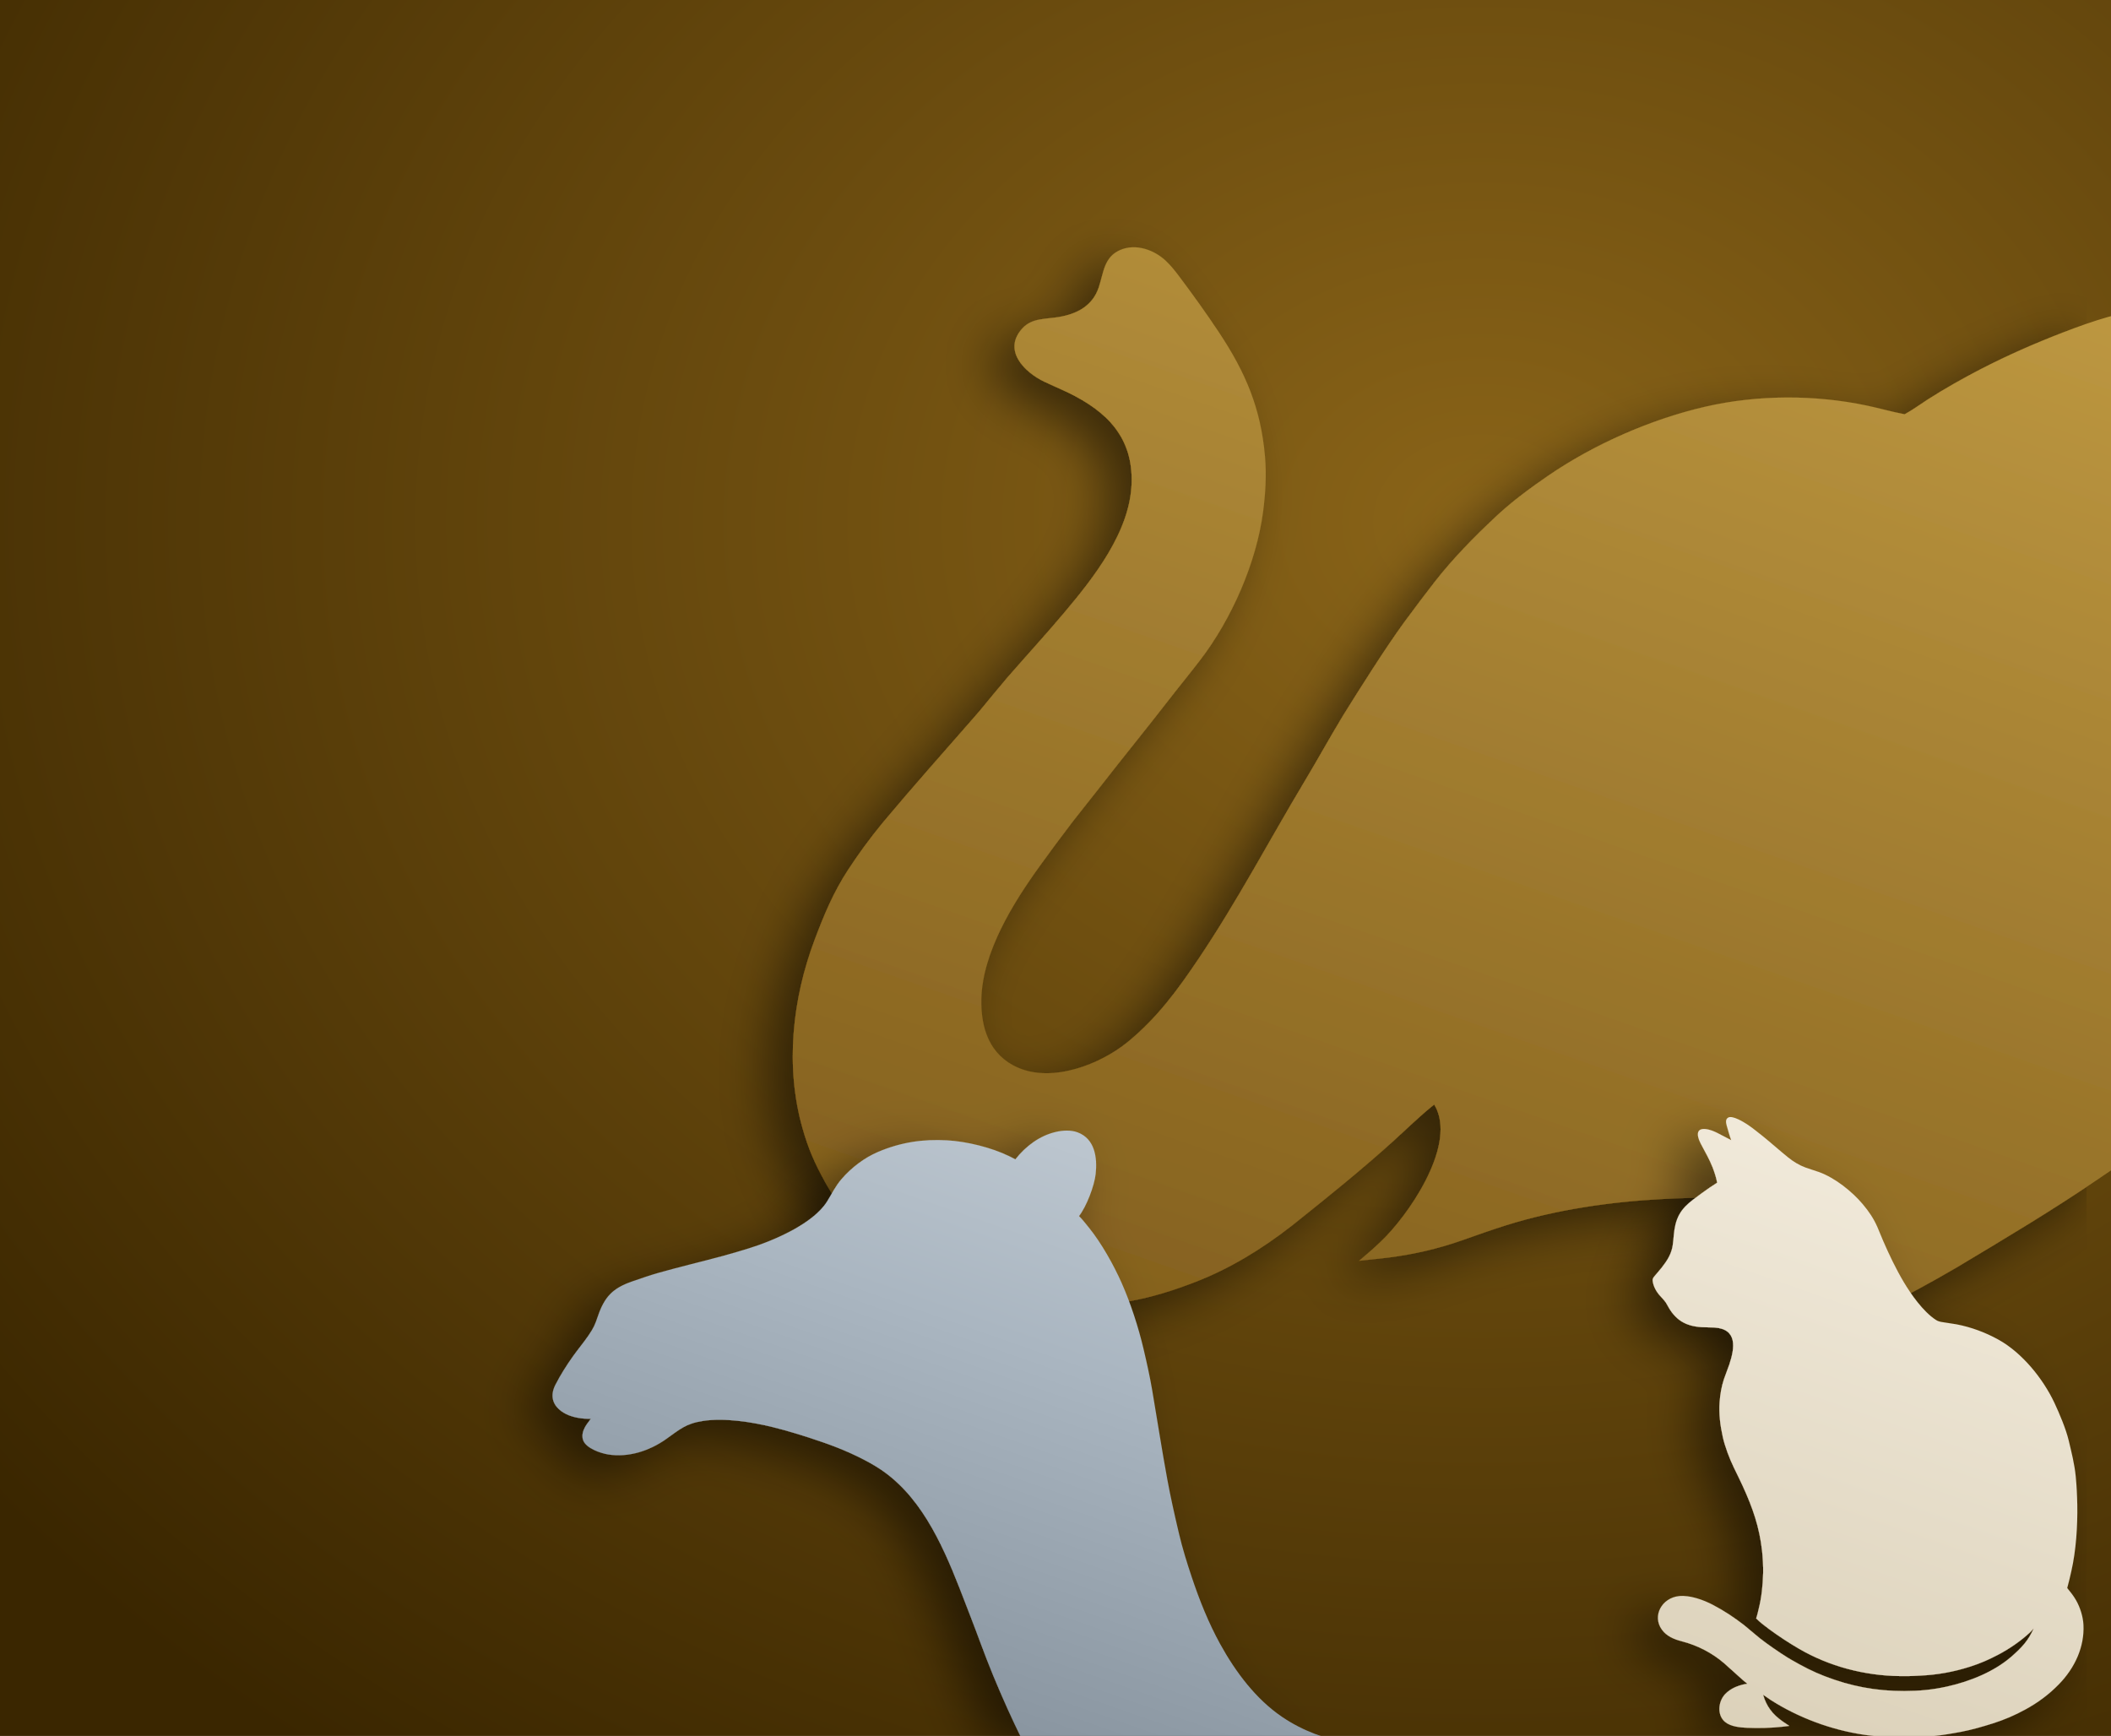
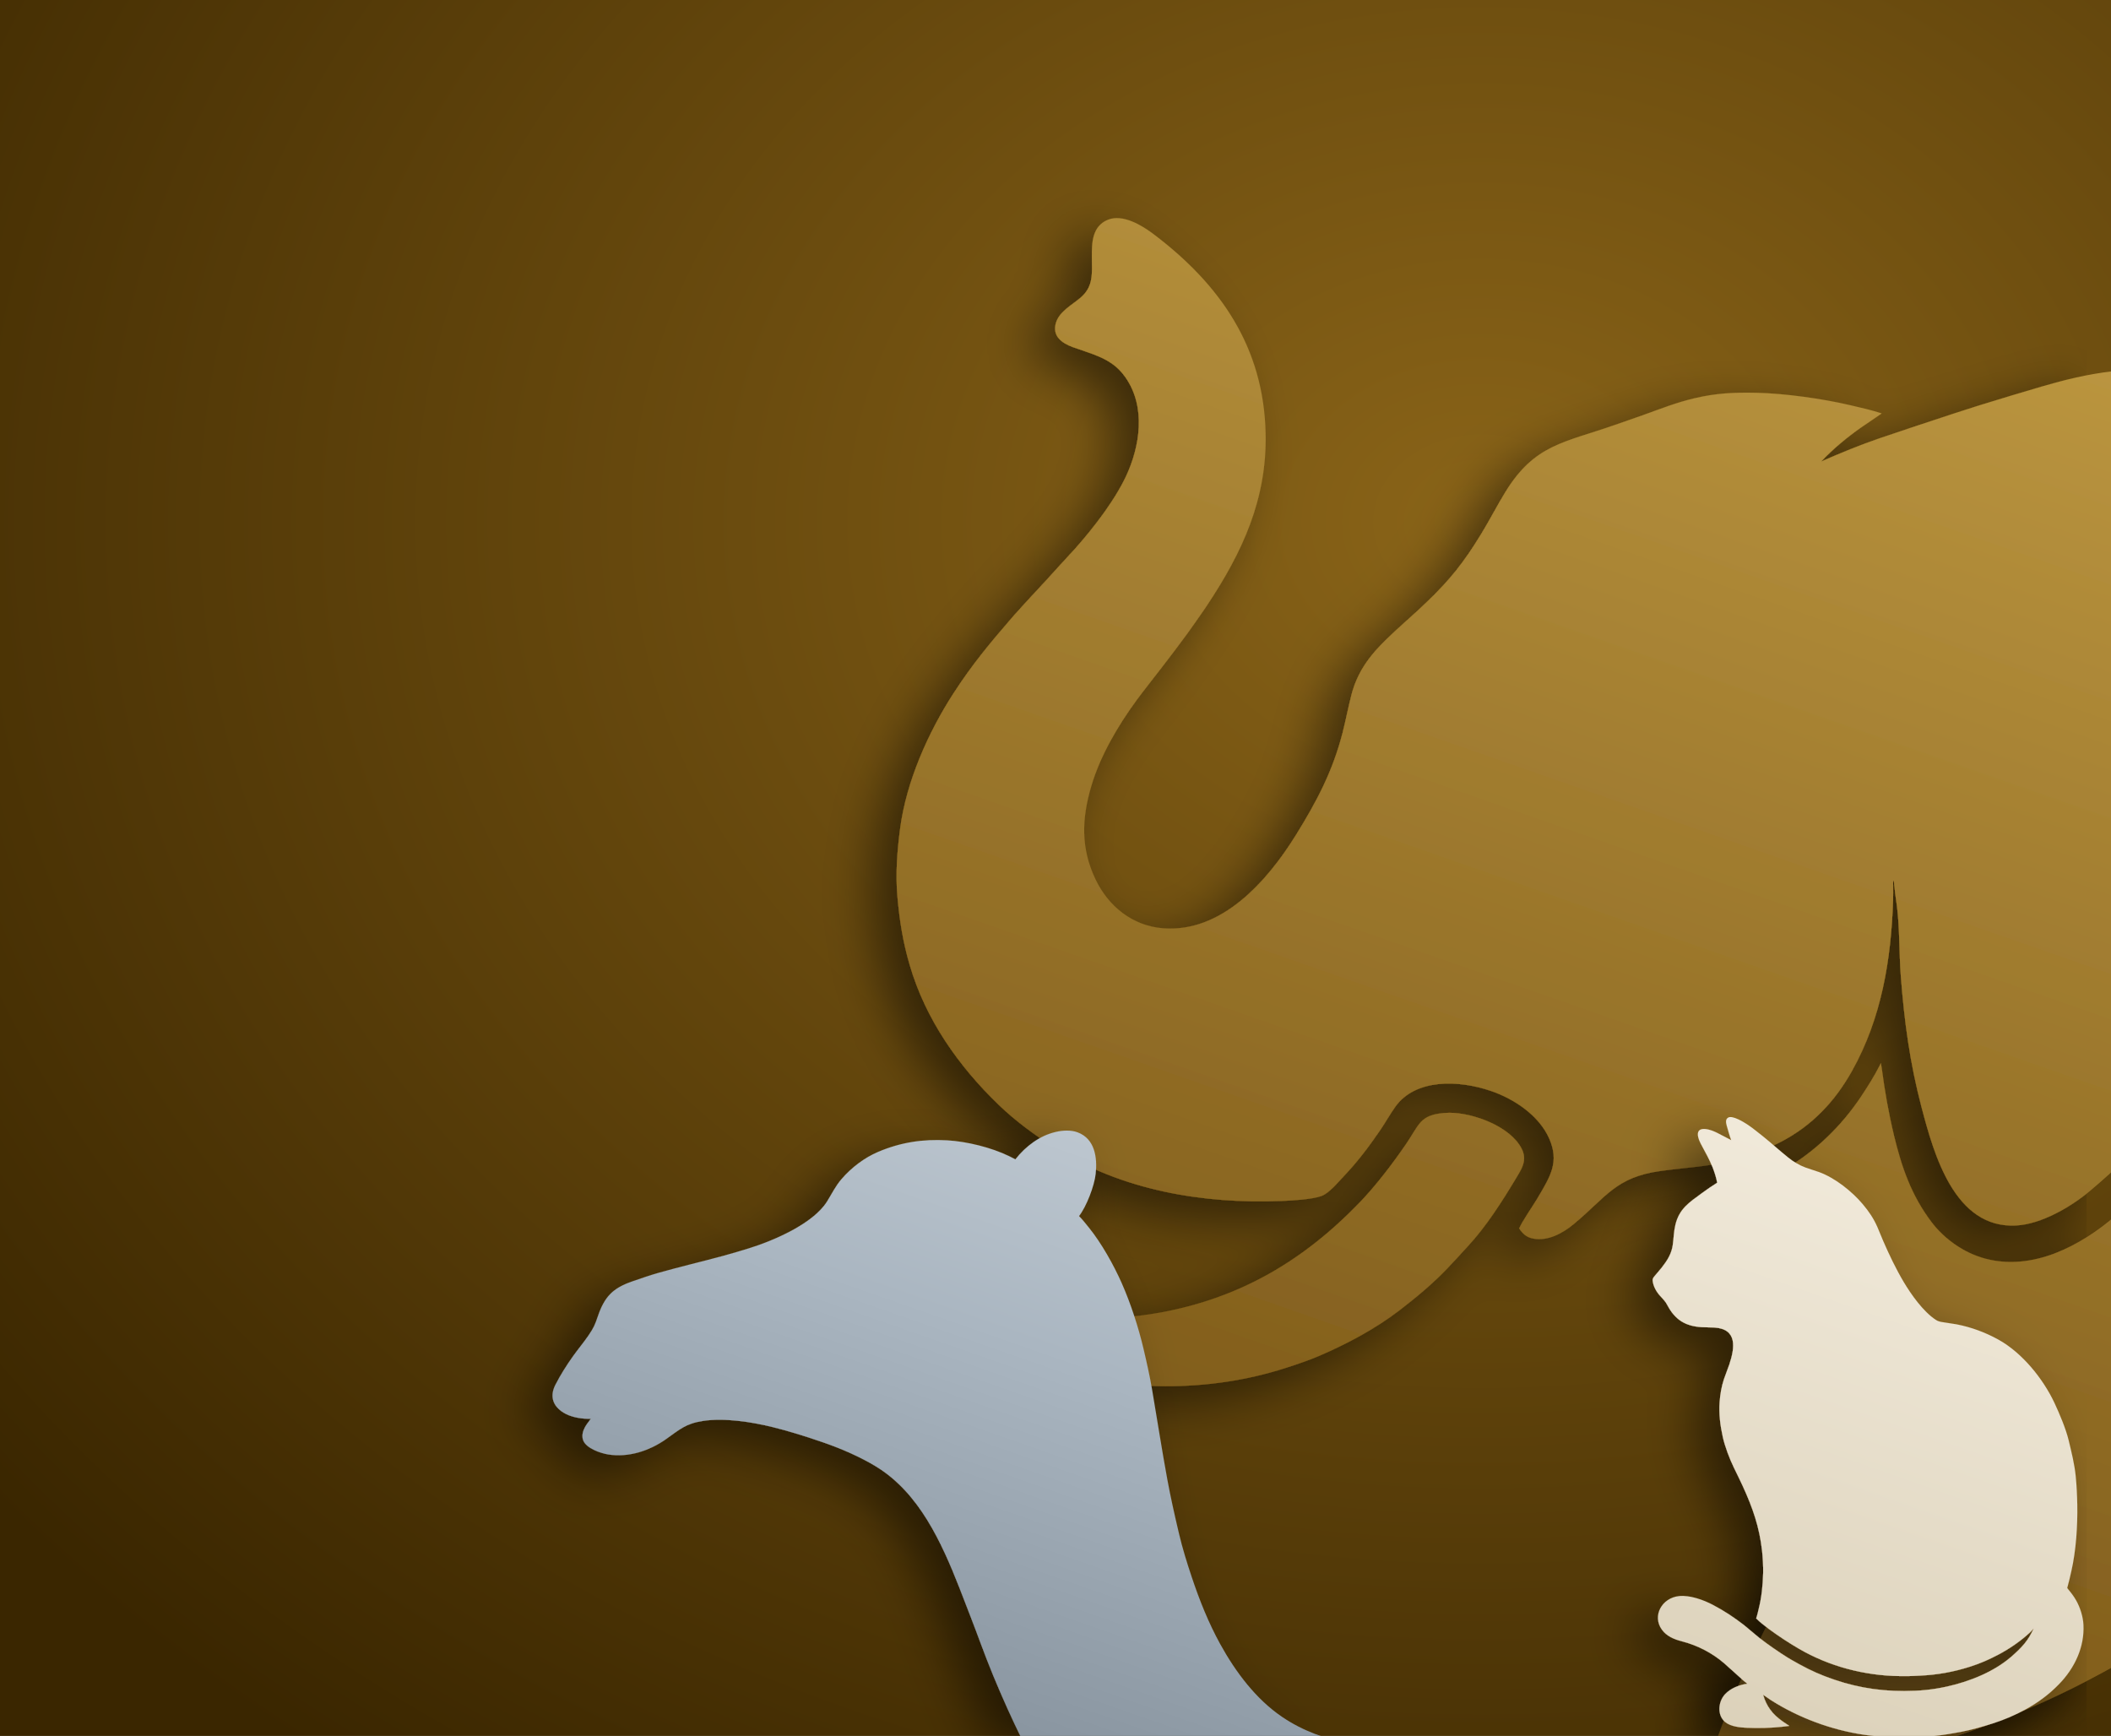
<svg xmlns="http://www.w3.org/2000/svg" viewBox="0 0 1216 1000" preserveAspectRatio="xMidYMid slice">
  <defs>
    <linearGradient id="gold" x1="0" y1="0" x2=".35" y2="1">
      <stop offset="0" stop-color="#f6dc8c" />
      <stop offset=".45" stop-color="#d4a237" />
      <stop offset="1" stop-color="#8a5f14" />
    </linearGradient>
    <linearGradient id="gold2" x1="0" y1="0" x2=".35" y2="1">
      <stop offset="0" stop-color="#e9c25c" />
      <stop offset="1" stop-color="#6e4b10" />
    </linearGradient>
    <linearGradient id="silver" x1="0" y1="0" x2=".35" y2="1">
      <stop offset="0" stop-color="#f4f7f9" />
      <stop offset=".5" stop-color="#aab6c1" />
      <stop offset="1" stop-color="#5f6b76" />
    </linearGradient>
    <linearGradient id="silver2" x1="0" y1="0" x2=".35" y2="1">
      <stop offset="0" stop-color="#d9e0e6" />
      <stop offset="1" stop-color="#4c5762" />
    </linearGradient>
    <linearGradient id="ivory" x1="0" y1="0" x2=".35" y2="1">
      <stop offset="0" stop-color="#fffaf0" />
      <stop offset="1" stop-color="#d8cdb4" />
    </linearGradient>
    <filter id="sh" x="-20%" y="-20%" width="140%" height="140%">
      <feDropShadow dx="-14" dy="10" stdDeviation="14" flood-color="rgba(0,0,0,.5)" />
    </filter>
    <clipPath id="c0">
      <circle cx="2179" cy="2179" r="2400" />
    </clipPath>
    <mask id="m0" maskUnits="userSpaceOnUse" x="0" y="0" width="4358" height="4358">
      <rect width="4358" height="4358" fill="#000" />
      <g clip-path="url(#c0)">
-         <g>
-           <g transform="translate(2179 2179) scale(1.02922 1.02922) translate(-2173 -2133)">
-             <path fill="#fff" d="M 1783.72 1391.11 C 1804.5 1387.25 1824.82 1381.26 1845.5 1376.89 C 1929.88 1359.03 2023.67 1359.02 2109.08 1378.6 C 2198.31 1399.07 2292.2 1440.39 2367 1491.86 C 2396.86 1512.4 2426.15 1533.98 2452.56 1558.8 C 2488.05 1592.17 2522.36 1626.98 2552.31 1665.39 C 2568.53 1686.18 2584.35 1707.28 2600 1728.5 C 2600.01 1728.51 2602.35 1731.69 2602.36 1731.69 C 2632.96 1773.73 2673.44 1837.86 2701.15 1882.44 C 2701.15 1882.44 2703.24 1885.9 2703.25 1885.9 C 2723.97 1920.16 2743.26 1955.24 2763.85 1989.57 C 2822.29 2087.04 2875.24 2187.9 2938.74 2282.15 C 2972.9 2332.85 3005.89 2377.94 3053.49 2417.06 C 3098.54 2454.09 3176.61 2484.53 3233.76 2459.45 C 3280.14 2439.1 3294.46 2394.97 3293.44 2347.5 C 3291.79 2270.95 3241.45 2190.13 3198.07 2130 C 3181.23 2106.65 3164.08 2083.51 3146.62 2060.61 C 3146.61 2060.61 3143.1 2056.01 3143.09 2056 C 3128.15 2036.74 3112.74 2017.84 3097.79 1998.59 C 3061.72 1952.13 3024.46 1906.64 2988.47 1860.12 C 2971.02 1837.57 2952.85 1815.51 2935.52 1792.91 C 2884.34 1726.17 2843.71 1633.99 2832.78 1550.5 C 2828.85 1520.51 2827.02 1490.13 2829.65 1460 C 2836.56 1380.94 2861.41 1322.72 2905 1257 C 2925.61 1225.93 2947.4 1195.67 2969.76 1165.84 C 2976.48 1156.87 2983.48 1148.09 2991.62 1140.35 C 3010.77 1122.16 3041.04 1111.4 3066.47 1122.51 C 3093.08 1134.13 3093.48 1159.72 3101.38 1183.41 C 3111.58 1214.03 3137.1 1227.18 3167.5 1232.19 C 3187.68 1235.51 3210.12 1233.66 3225.4 1249.6 C 3259.57 1285.24 3224.18 1321.83 3190 1338.14 C 3176.75 1344.47 3163.13 1350.03 3149.94 1356.49 C 3086.66 1387.49 3045.61 1429.83 3047.72 1503.5 C 3049.99 1583.01 3109.75 1658.27 3158.2 1715.85 C 3187.8 1751.02 3218.88 1784.82 3249.07 1819.47 C 3249.08 1819.48 3251.42 1822.18 3251.43 1822.18 C 3266.05 1839.25 3280.11 1856.77 3294.51 1874.02 C 3294.52 1874.02 3297.33 1877.38 3297.34 1877.38 C 3300.75 1881.38 3304.21 1885.34 3307.68 1889.3 C 3356.04 1944.67 3404.96 1999.52 3452.16 2055.9 C 3452.17 2055.91 3455.96 2060.5 3455.97 2060.51 C 3475.79 2084.58 3494.19 2109.79 3511.27 2135.88 C 3535.24 2172.48 3550.76 2209.7 3566.08 2250.5 C 3602.58 2347.67 3614.52 2457.67 3585.91 2558.5 C 3576.17 2592.83 3566.35 2614.89 3549.44 2645.78 C 3499.98 2736.08 3408.5 2796.82 3311.59 2826.38 C 3227.8 2851.94 3137.9 2856.62 3051.61 2841.55 C 3014.96 2835.15 2979.33 2823.79 2944.6 2810.45 C 2887.53 2788.53 2834.84 2756.23 2786.61 2718.67 C 2786.61 2718.67 2782.01 2715.02 2782 2715.01 C 2727.23 2671.33 2672.63 2627.35 2620.66 2580.37 C 2598.53 2560.35 2576.28 2538.37 2553 2519.87 C 2551.69 2522.23 2550.28 2524.54 2549.17 2527 C 2519.62 2592.18 2596.18 2702.12 2640.16 2743.82 C 2652.1 2755.14 2663.37 2764.97 2675.83 2775.39 C 2659.73 2773.54 2643.58 2772.13 2627.5 2770.08 C 2586.84 2764.88 2546.65 2755.72 2508 2742.08 C 2483.7 2733.5 2459.6 2724.9 2435 2717.17 C 2353.32 2691.51 2263.68 2678.72 2179 2674.37 C 2151.46 2672.96 2123.89 2672.3 2096.32 2671.65 C 2096.27 2737.29 2100.25 2781.55 2061.4 2838.36 C 2042.25 2866.37 2009.76 2885.98 1976.1 2890.45 C 1922.49 2897.56 1872.6 2878.4 1825.52 2854.94 C 1782.4 2833.45 1740 2810.54 1698.44 2786.17 C 1698.44 2786.17 1696.49 2785.01 1696.48 2785.01 C 1621.06 2739.89 1540.29 2691.61 1468.36 2642.57 C 1437 2621.2 1405.53 2599.94 1374.27 2578.44 C 1352.11 2563.2 1330.68 2546.93 1309.23 2530.72 C 1309.23 2530.71 1305.26 2527.68 1305.26 2527.68 C 1273.21 2503.16 1241.52 2478.18 1210.2 2452.73 C 1175.13 2424.25 1141.69 2393.83 1108.29 2363.41 C 1108.29 2363.4 1106.16 2361.45 1106.16 2361.44 C 1057.38 2316.08 1003.42 2261.46 963.22 2209.84 C 946.61 2188.51 929.76 2167.24 915.94 2144 C 861.5 2052.43 838.6 1957.68 864.48 1852.77 C 873.06 1818.02 886.12 1781.06 899.98 1748 C 924.14 1690.37 954.81 1621.67 986.17 1564.56 C 1031.03 1482.86 1079.77 1394.16 1140.49 1324.96 C 1166.52 1295.29 1200.32 1268.34 1235.01 1249.51 C 1335.73 1194.83 1423.97 1218.35 1524.91 1257.35 C 1570.73 1275.05 1615.77 1294.8 1659.41 1317.32 C 1687.53 1331.84 1720.4 1350.43 1746.42 1367.21 C 1758.84 1375.22 1770.72 1384.1 1783.72 1391.11 z" />
-           </g>
-         </g>
+         <circle cx="2179" cy="2179" r="1540" fill="#fff" />
+         <path fill="#000" d="M 663.877 1877.34 C 668.943 1854.59 673.08 1831.63 678.691 1809 C 690.63 1760.85 703.451 1712.82 720.387 1666.19 C 733.654 1629.66 748.759 1593.83 763.812 1558 C 793.914 1486.34 827.483 1424.35 868.799 1357.96 C 868.803 1357.95 874.339 1349.25 874.343 1349.24 C 894.574 1318.04 914.728 1286.74 937.066 1257 C 996.623 1177.74 1061.75 1104.07 1135.53 1037.07 C 1199.44 979.027 1268.22 922.911 1340.77 876.431 C 1404.51 835.592 1467.15 800.776 1535.19 769.361 C 1535.2 769.358 1540.49 766.939 1540.5 766.936 C 1786.15 655.675 2050.78 611.615 2320.1 635.495 C 2506.9 652.058 2690.51 703.483 2859 785.813 C 2947.48 829.052 3031.3 881.489 3110.46 940.077 C 3114.58 943.12 3118.66 946.204 3122.67 949.375 C 3144.52 966.632 3166.21 984.113 3187.46 1002.1 C 3193.04 1006.83 3198.58 1011.58 3203.96 1016.52 C 3230.62 1040.98 3257.74 1065.06 3282.77 1091.22 C 3303.04 1112.4 3323.67 1133.27 3342.64 1155.62 C 3360.68 1176.87 3379.11 1197.82 3396.31 1219.75 C 3424.94 1256.25 3452.73 1294.06 3477.77 1333.11 C 3496.18 1361.81 3515.43 1392.67 3531.95 1422.53 C 3553.13 1460.84 3582.28 1518.57 3600.29 1560.43 C 3655.38 1688.48 3689.3 1808.72 3710.16 1944.5 C 3721.33 2017.25 3724.88 2071.63 3727.83 2145.5 C 3729.97 2198.84 3726.49 2252.25 3722.63 2305.5 C 3722.63 2305.51 3722.33 2308.99 3722.33 2309 C 3718.43 2352.35 3713.36 2395.62 3705.91 2438.5 C 3702.57 2457.72 3698.76 2476.85 3695.03 2496 C 3678.21 2582.43 3645.88 2685.51 3612.5 2766.5 C 3599.95 2796.97 3587.33 2827.45 3572.74 2857 C 3534.52 2934.4 3491.11 3009.34 3440.69 3079.4 C 3399.53 3136.59 3357.14 3187.89 3309.99 3239 C 3309.99 3239.01 3308.09 3241.05 3308.08 3241.06 C 3067.31 3497.82 2740.06 3667.06 2391.42 3714.56 C 2391.41 3714.56 2387.01 3715.13 2387 3715.13 C 2308.89 3724.79 2230.19 3730.07 2151.5 3728.87 C 2140.75 3728.71 2130 3728.16 2119.28 3727.38 C 2118.65 3724.58 2118.04 3721.78 2117.3 3719 C 2103.23 3666.03 2083.62 3614.34 2062.07 3564 C 2030.9 3491.19 1993.11 3421.44 1958.92 3350 C 1926.62 3282.51 1899.39 3204.75 1892.96 3129.5 C 1891.9 3117.18 1891.27 3104.83 1890.28 3092.5 C 1890.08 3090.09 1889.68 3087.71 1889.18 3085.34 C 1882.99 3095.27 1876.57 3105.04 1870.51 3115.05 C 1832.47 3177.76 1776.43 3241.29 1717.55 3285.14 C 1708.13 3292.16 1698.85 3299.44 1688.71 3305.39 C 1704.85 3288.7 1718.62 3272.4 1732.72 3253.79 C 1800.5 3164.37 1840.67 3084.47 1875.19 2975 C 1899.72 2897.23 1922.81 2815.26 1981.35 2755.35 C 1999.64 2736.63 2012.7 2727.85 2034.39 2713.73 C 2023.76 2707.25 2012.1 2702.69 2001 2697.04 C 1993.78 2693.36 1986.72 2689.41 1979.68 2685.4 C 1928.74 2656.37 1884.32 2612.7 1851.91 2564 C 1841.54 2548.42 1828.47 2527.85 1820.34 2511.4 C 1820.34 2511.4 1818.37 2507.28 1818.37 2507.28 C 1817.82 2510.37 1817.28 2513.39 1816.87 2516.5 C 1811.88 2554.05 1805.35 2591.4 1796.52 2628.24 C 1783.49 2682.59 1767.24 2729.74 1733.39 2774.63 C 1711.52 2803.63 1678.29 2826.98 1643.06 2836.39 C 1562.84 2857.81 1483.15 2815.46 1423.75 2764.58 C 1394.07 2739.16 1376.42 2721.66 1348.54 2692.86 C 1326.64 2670.24 1306.31 2646.17 1285.39 2622.64 C 1271.99 2607.58 1257.77 2593.26 1243.49 2579.04 C 1180.16 2515.97 1100.63 2481.3 1025.6 2436.68 C 939.988 2385.77 904.296 2337.8 874.816 2244.49 C 855.294 2182.7 845.515 2138.8 817.097 2082 C 807.527 2062.88 797.072 2044.21 787.482 2025.09 C 763.773 1977.83 743.895 1924.86 738.373 1872 C 737.526 1863.89 737.077 1855.75 736.218 1847.64 L 663.877 1877.34 z" />
+         <path fill="#fff" d="M 1816.95 1414.04 C 1834.12 1408.25 1851.87 1404.41 1869.5 1400.25 C 1917.15 1389.03 1981.38 1380.24 2027.5 1379.29 C 2065.74 1378.49 2095.45 1379.83 2132.56 1388.63 C 2162.18 1395.64 2188.1 1405.91 2216.51 1416.12 C 2233 1422.05 2249.61 1427.68 2266.15 1433.48 C 2351.17 1463.33 2400.82 1465.81 2450.32 1546.4 C 2464.45 1569.41 2476.72 1593.52 2490.8 1616.57 C 2520.89 1665.83 2543.84 1694.39 2583.4 1732.28 C 2605.17 1753.14 2628.24 1772.58 2649.87 1793.54 C 2678.9 1821.67 2699.32 1848.92 2709.42 1887.79 C 2714.86 1908.73 2718.78 1930.04 2724.14 1951 C 2740.84 2016.28 2767.71 2067.05 2803.07 2124 C 2850.57 2200.48 2927.41 2288.66 3026.9 2280.5 C 3077.69 2276.34 3118.14 2243.83 3139.9 2198.48 C 3165.11 2145.94 3163.33 2096.28 3147.24 2041.49 C 3132 1989.61 3102.07 1939.17 3070.31 1895.76 C 3066.79 1890.94 3063.2 1886.17 3059.52 1881.46 C 3034.96 1850.08 3010.6 1818.62 2987 1786.5 C 2987 1786.49 2981.73 1779.2 2981.73 1779.19 C 2973.3 1767.4 2964.93 1755.55 2956.76 1743.58 C 2956.76 1743.57 2952.59 1737.37 2952.58 1737.37 C 2892.54 1647.06 2851.49 1558.18 2853.8 1448 C 2856.85 1303.09 2929.29 1197.95 3042.03 1112.51 C 3061.28 1097.91 3094.13 1077.64 3119.46 1088.17 C 3145.77 1099.11 3146.32 1126.73 3146.19 1151 C 3146.03 1178.88 3143.05 1200.74 3166.02 1219.91 C 3179.47 1231.14 3200.66 1242.6 3206.41 1260.77 C 3213.68 1283.75 3197.04 1295.6 3177.78 1302.6 C 3148.99 1313.06 3117.31 1320.23 3096.51 1344.51 C 3056.26 1391.49 3062.38 1458.12 3085.02 1511.5 C 3103.76 1555.69 3142.59 1605.86 3174.44 1641.58 C 3183.86 1652.15 3193.71 1662.33 3203.15 1672.89 C 3227.34 1699.97 3252.58 1726.12 3276.71 1753.24 C 3276.72 1753.25 3280.02 1757 3280.02 1757.01 C 3317.85 1800.7 3348.6 1837.67 3379.77 1886.11 C 3422.24 1952.09 3458.38 2033.73 3468.8 2112 C 3473.92 2150.44 3476.87 2189.38 3473.39 2228 C 3469.77 2268.21 3464.31 2302.8 3452.89 2342 C 3426.25 2433.48 3370.73 2512.5 3302.84 2577.81 C 3274.22 2605.35 3242.45 2628.54 3208.99 2649.81 C 3095.96 2721.66 2959.36 2744.69 2827.26 2739.5 C 2809.77 2738.81 2776.39 2736.95 2759.99 2731.15 C 2746.95 2726.54 2731.49 2707.55 2722.48 2698.07 C 2699.45 2673.87 2680.13 2648.41 2661.07 2620.47 C 2652.29 2607.6 2644.65 2593.91 2635.7 2581.21 C 2602.14 2533.57 2529.69 2535.43 2474.55 2554.28 C 2435.4 2567.66 2393.53 2595.47 2376.4 2634.61 C 2359.28 2673.72 2374.44 2697.84 2395.19 2733 C 2395.19 2733.01 2397.92 2737.55 2397.93 2737.55 C 2404.98 2749.18 2421.82 2773.53 2427.17 2785.68 C 2420.72 2794.85 2414.76 2800.72 2403 2802.83 C 2378.45 2807.23 2353.63 2793.63 2335.44 2778.55 C 2280.48 2732.99 2264.83 2699.43 2189.5 2689.03 C 2164.23 2685.54 2138.78 2683.49 2113.5 2680.02 C 2068.63 2673.86 2027.27 2661.01 1987 2640.16 C 1934.18 2612.82 1895.56 2572.01 1866.67 2520.21 C 1817.1 2431.3 1801.18 2333.41 1797.76 2233 C 1797.48 2224.81 1797.73 2216.68 1797.68 2208.5 C 1797.67 2208.04 1797.99 2200.51 1797.38 2200.4 C 1796.23 2200.19 1795.9 2208.14 1795.85 2208.53 C 1795.61 2210.2 1795.36 2211.82 1795.21 2213.5 C 1794.34 2223.73 1792.48 2233.81 1791.25 2244 C 1786.57 2282.79 1787.79 2322.04 1784.81 2361 C 1779.01 2437.05 1769.5 2507.42 1749.98 2581.5 C 1729.27 2660.11 1694.69 2785.98 1591 2780.76 C 1548.19 2778.61 1497.76 2749.03 1465.91 2722.15 C 1444.75 2704.31 1422.46 2684.66 1403.47 2664.53 C 1387.37 2647.45 1372.08 2629.66 1356.1 2612.47 C 1341.53 2596.79 1328.08 2580.15 1313.41 2564.59 C 1288.12 2537.74 1258.61 2509.09 1228.62 2487.43 C 1198.24 2465.48 1166.8 2444.97 1134.05 2426.76 C 1134.04 2426.75 1130.56 2424.83 1130.56 2424.83 C 1085.31 2400.05 1062.76 2391.17 1021.71 2362.36 C 978.366 2331.94 952.16 2288.91 936.142 2239 C 917.211 2180.02 906.986 2130.94 879.601 2074.26 C 844.126 2000.84 790.337 1914.63 796.281 1828 C 800.574 1765.43 845.002 1712.69 890.294 1673.31 C 910.598 1655.66 929.632 1636.59 950.152 1619.19 C 992.372 1583.38 1034.75 1547.6 1078.16 1513.23 C 1096.52 1498.7 1114.45 1483.85 1132.48 1468.94 C 1132.49 1468.93 1135.46 1466.49 1135.46 1466.48 C 1161.79 1444.98 1188.56 1423.35 1216.51 1403.99 C 1246.22 1383.42 1276.89 1363.06 1311.5 1351.83 C 1385.1 1327.95 1473.42 1347.18 1545.5 1368.17 C 1581.24 1378.58 1616.86 1389.39 1652.42 1400.37 C 1652.43 1400.38 1660.49 1402.92 1660.5 1402.93 C 1672.34 1406.69 1684.17 1410.47 1695.98 1414.35 C 1737.15 1427.87 1778.36 1441.46 1819.38 1455.45 C 1853.13 1466.97 1886.12 1480.62 1918.79 1494.92 C 1899.22 1473.9 1874.82 1453.87 1851.43 1437.53 C 1840.02 1429.57 1828.3 1422.08 1816.95 1414.04 z" />
+         <path fill="#fff" d="M 2544.5 2591 C 2547.5 2591 2550.51 2591.12 2553.5 2591.39 C 2594.37 2595.02 2594.74 2610.35 2617.43 2643.61 C 2638.93 2675.13 2667.93 2713.32 2695.52 2741.94 C 2789.83 2839.8 2896.39 2902.47 3030 2927.08 C 3122.84 2944.19 3222.46 2938.81 3313 2912.14 C 3319.01 2910.37 3325.01 2908.54 3331 2906.7 C 3348.67 2901.27 3366.07 2894.75 3383.79 2889.58 C 3390.63 2887.58 3401.05 2883.42 3406.01 2890.99 C 3415.89 2906.05 3350.54 2953.89 3340.74 2960.43 C 3279.34 3001.39 3202.76 3030.87 3130 3042.61 C 3094.47 3048.34 3058.49 3051.18 3022.5 3051.26 C 2954.15 3051.39 2885.64 3041.6 2820.58 3020.65 C 2801.84 3014.62 2783.12 3008.43 2765 3000.73 C 2717.97 2980.74 2668.95 2954.63 2628.33 2923.4 C 2600.51 2902.02 2572.22 2878.45 2547.96 2853.03 C 2535.97 2840.47 2524.33 2827.56 2512.58 2814.77 C 2482.49 2782.04 2456.22 2740.92 2433.32 2702.78 C 2422.74 2685.16 2412.77 2671.02 2423.16 2651 C 2442.56 2613.63 2504.82 2590.94 2544.5 2591 z" />
      </g>
    </mask>
    <clipPath id="c1">
      <circle cx="2179" cy="2179" r="2400" />
    </clipPath>
    <mask id="m1" maskUnits="userSpaceOnUse" x="0" y="0" width="4358" height="4358">
      <rect width="4358" height="4358" fill="#000" />
      <g clip-path="url(#c1)">
        <circle cx="2179" cy="2179" r="1400" fill="#fff" />
        <g>
          <g transform="translate(2179 2179) scale(0.92981 0.92981) translate(-2245 -1981)">
            <path fill="#000" d="M 1961.78 1132.36 C 1951.56 1142.68 1942.61 1154.16 1933.46 1165.44 C 1897.56 1209.67 1861.93 1272.95 1838.29 1326.57 C 1812.34 1385.42 1790.43 1453.19 1775.86 1515 C 1766.49 1554.79 1757.53 1594.7 1750.69 1635 C 1736.19 1720.33 1722.97 1805.86 1707.34 1891 C 1697.65 1943.77 1685.78 1996.12 1673.46 2048.34 C 1663.5 2090.55 1650.52 2132.36 1636.77 2173.48 C 1614.5 2240.09 1588.36 2305.77 1554.41 2367.34 C 1510.54 2446.91 1451.67 2525.96 1375.61 2577.36 C 1255.5 2658.53 1112.44 2670.58 971.49 2661.11 C 882.04 2655.1 783.10 2627.65 707.62 2578.43 C 696.61 2571.26 679.04 2560.19 669.78 2551.22 C 663.04 2544.68 654.78 2517.89 651.87 2509.5 C 627.83 2440.14 607.13 2369.53 592.99 2297.5 C 580.60 2234.41 566.97 2151.21 563.23 2084.5 C 561.69 2057.02 560.46 2029.52 559.75 2002 C 558.22 1943.3 560.39 1884.53 565.13 1826 C 565.13 1825.99 565.53 1821.89 565.53 1821.88 C 567.61 1801.72 569.65 1781.55 572.64 1761.5 C 584.28 1683.39 599.63 1604.03 622.49 1528.45 C 642.63 1461.86 665.92 1396.17 693.96 1332.5 C 703.71 1310.36 713.55 1288.25 724.61 1266.73 C 743.41 1230.17 762.17 1193.53 783.40 1158.32 C 803.94 1124.28 824.61 1089.77 847.56 1057.28 C 878.06 1014.11 910.60 972.42 944.10 931.54 C 962.78 908.75 984.50 885.59 1004.96 863.98 C 1004.96 863.98 1008.86 859.88 1008.86 859.87 C 1062.87 803.57 1100.79 768.22 1160 717.00 C 1183.72 696.49 1208.82 677.63 1233.88 658.79 C 1295.51 612.48 1365.63 569.42 1432 533.08 C 1432.01 533.08 1436.42 530.73 1436.43 530.72 C 1454.86 520.91 1473.3 511.11 1491.96 501.74 C 1491.97 501.73 1496.35 499.56 1496.36 499.56 C 1607.12 445.2 1724.11 403.54 1844.25 375.44 C 1918.94 357.97 1994.56 343.81 2071 337.43 C 2115.1 333.76 2159.23 329.79 2203.5 329.03 C 2288.51 327.59 2357.76 331.08 2443.49 339.41 C 2457.69 340.79 2471.85 342.48 2486 344.31 C 2559.41 353.82 2632.36 367.60 2703.5 388.06 C 2747.75 400.79 2791.74 414.48 2835 430.26 C 2913.83 459.01 2990.58 493.47 3064.38 533.4 C 3106.31 556.08 3146.94 581.07 3187 606.92 C 3187.01 606.92 3192.49 610.5 3192.5 610.50 C 3204.08 618.21 3215.69 625.87 3227.13 633.77 C 3256.52 654.07 3284.49 676.35 3312.52 698.49 C 3362.64 738.07 3414.24 784.72 3457.53 829.86 C 3475.52 848.61 3494.04 866.95 3511.3 886.39 C 3551.12 931.24 3589.39 977.54 3624.16 1026.42 C 3647.58 1059.35 3671.34 1092.76 3692.01 1127.49 C 3741.76 1211.11 3786.7 1297.82 3821.95 1388.5 C 3837.08 1427.39 3849.67 1467.21 3862.24 1507 C 3900.83 1629.18 3926.57 1782.23 3930.91 1912 C 3934.06 2006.43 3931.91 2078.1 3921.76 2170 C 3914.02 2240.06 3900.16 2309.31 3883.56 2377.81 C 3881.6 2385.91 3879.53 2393.98 3877.26 2402 C 3862.65 2453.71 3846.64 2505.09 3826.75 2555 C 3808.06 2601.88 3788.83 2648.58 3766.84 2694 C 3742.19 2744.92 3709.93 2803.02 3680.94 2849 C 3628.11 2932.82 3567.33 3014.4 3500.27 3087.26 C 3443.7 3148.73 3395.35 3197.39 3330.79 3250.74 C 3299.58 3276.53 3267.93 3302.33 3235 3325.88 C 3196.97 3353.07 3157.97 3379.59 3117.49 3403.01 C 3046.69 3443.99 2990.99 3473.97 2917.58 3506.31 C 2796.29 3559.74 2658.01 3600.35 2528.61 3621.46 C 2484.27 3628.7 2439.78 3635.28 2395 3639.03 C 2300.55 3646.95 2205.46 3647.01 2111 3639.17 C 2110.99 3639.17 2108.51 3638.95 2108.5 3638.95 C 2018.09 3630.79 1928.27 3616.13 1840 3594.93 C 1775.87 3579.53 1713.23 3558.42 1651.36 3535.55 C 1620.15 3524.02 1577.44 3505.06 1547.54 3491.82 C 1547.53 3491.82 1541.9 3489.33 1541.89 3489.32 C 1519.33 3479.24 1497.22 3468.2 1474.73 3457.97 C 1476.33 3450.36 1478.31 3442.83 1480.58 3435.39 C 1508.38 3344 1543.56 3324.22 1619.38 3270.61 C 1619.38 3270.6 1626.37 3265.6 1626.37 3265.6 C 1643.76 3252.94 1660.96 3240.03 1677.95 3226.84 C 1731.46 3185.29 1780.85 3138.64 1828.12 3090.11 C 1854.18 3063.36 1879.05 3033.86 1902.3 3004.6 C 1962.19 2929.26 2011.04 2856.16 2059.05 2771 C 2082.78 2728.91 2104.97 2685.97 2126.18 2642.55 C 2156.44 2580.62 2182.49 2522.81 2208.73 2459.44 C 2208.73 2459.43 2210.5 2455.09 2210.5 2455.09 C 2222.32 2425.89 2233.97 2396.58 2244.82 2367 C 2264.29 2313.92 2285.08 2261.36 2305.35 2208.58 C 2305.35 2208.57 2306.46 2205.71 2306.47 2205.7 C 2359.04 2071.75 2423.31 1931.22 2545.8 1855.69 C 2592.14 1827.12 2648.51 1802.91 2700 1785.16 C 2748.25 1768.52 2796.93 1753.01 2846.5 1740.86 C 2906.5 1726.15 2985.23 1713.84 3047 1723.39 C 3096.77 1731.09 3113.8 1748.1 3153.48 1776.05 C 3201.21 1809.67 3261.4 1829.44 3320 1820.01 C 3341.94 1816.48 3383.63 1802.28 3392.18 1779 C 3398.38 1762.11 3390.24 1744.86 3380.62 1731.32 C 3377.23 1726.53 3373.74 1721.81 3370.17 1717.15 C 3393.16 1717.87 3421.29 1713.74 3442 1703.2 C 3477 1685.37 3490.8 1655.44 3472.4 1619.39 C 3457.75 1590.66 3440.21 1563.08 3421.56 1536.8 C 3407.02 1516.32 3390.71 1497.14 3376.56 1476.4 C 3361.25 1453.97 3358.27 1446.36 3349.53 1420.8 C 3330.68 1365.69 3307.06 1340.46 3251.95 1321.34 C 3226.16 1312.4 3200.28 1303.3 3174 1295.87 C 3111.83 1278.31 3053.97 1264.91 2989.78 1247.52 C 2989.77 1247.52 2983.51 1245.81 2983.5 1245.8 C 2960.23 1239.27 2937.01 1232.54 2913.92 1225.37 C 2843.62 1203.52 2729.16 1155.11 2688.64 1090.29 C 2674.28 1067.32 2664.88 1046.55 2646.8 1025.58 C 2618.39 992.61 2581.14 964.07 2541 947.05 C 2476.18 919.57 2412.02 909.78 2342 913.84 C 2284.76 917.16 2215.1 934.46 2163.51 959.50 C 2157.42 962.45 2151.44 965.63 2145.43 968.73 C 2115.78 931.11 2076.07 900.62 2028.6 889.57 C 2008.83 884.97 1985.32 883.58 1966 890.76 C 1915.88 909.38 1908.73 963.82 1913.73 1010.5 C 1917.48 1045.52 1940.44 1104.72 1961.78 1132.36 z" />
          </g>
        </g>
      </g>
    </mask>
    <clipPath id="c2">
      <circle cx="2179" cy="2179" r="2400" />
    </clipPath>
    <mask id="m2" maskUnits="userSpaceOnUse" x="0" y="0" width="4358" height="4358">
      <rect width="4358" height="4358" fill="#000" />
      <g clip-path="url(#c2)">
        <g>
          <g transform="translate(2179 2179) scale(1.02649 0.96633) translate(-2188 -2083)">
            <path fill="#fff" d="M 1311.46 2806.16 C 1305.06 2781.75 1299.73 2757.08 1294.42 2732.41 C 1274.24 2638.64 1267.81 2530.08 1269.39 2435.5 C 1270.08 2393.94 1272.03 2352.4 1275.78 2311 C 1280.71 2256.65 1293.44 2203.34 1305.4 2150.08 C 1316.78 2099.44 1344.47 2030.13 1364.47 1984.79 C 1411.89 1877.32 1498.84 1762.08 1599 1703.03 C 1652.68 1671.38 1713.83 1647.09 1775 1634.91 C 1795.55 1630.82 1816.45 1628.73 1837 1624.63 C 1846.34 1622.77 1853.99 1620.25 1861.77 1614.7 C 1915.17 1576.6 1964.47 1501.43 1995.02 1447 C 2026.89 1390.22 2056.01 1325.47 2080.9 1264.49 C 2089.16 1244.26 2096.56 1223.7 2104.85 1203.48 C 2120.56 1165.2 2140.66 1133.54 2166.34 1101.3 C 2211.28 1044.87 2281.15 985.15 2349 958.78 C 2367.46 951.61 2386.6 946.30 2405 938.99 C 2432.67 927.98 2456.04 912.73 2478.38 893.63 C 2514.51 862.74 2548.78 829.74 2584.87 798.82 C 2584.88 798.81 2590 794.50 2590 794.49 C 2609.67 778.07 2629 761.18 2649.99 746.49 C 2663.54 737.00 2709.81 706.81 2727.83 716.31 C 2742.02 723.79 2737.76 741.68 2734.5 754.00 C 2729.66 772.30 2722.22 799.93 2716.1 817.24 C 2735.91 806.40 2755.4 795.00 2775.37 784.44 C 2829.41 755.85 2878.29 757.97 2844.55 830.22 C 2843.58 832.28 2842.59 834.34 2841.58 836.38 C 2824.86 870.17 2806.39 903.25 2793.57 938.70 C 2785.63 960.65 2778.84 983.08 2774.83 1006.08 C 2796.21 1020.14 2816.77 1035.43 2837 1051.09 C 2892.75 1094.25 2933.75 1121.97 2949.72 1194 C 2956.39 1224.12 2956.47 1252 2960.39 1282 C 2965.53 1321.26 2982.72 1350.42 3005.94 1382 C 3015.95 1395.6 3027.12 1408.29 3037.31 1421.74 C 3042.63 1428.76 3045.63 1433.5 3044.51 1442.37 C 3041.47 1466.45 3030.17 1488.42 3014.82 1506.88 C 2999.73 1525.02 2992.53 1530.75 2982.18 1551.55 C 2951.62 1612.94 2909.63 1643.01 2840.5 1647.57 C 2822.53 1648.75 2804.47 1648.19 2786.5 1649.34 C 2689.59 1655.52 2700.83 1739.1 2724.16 1813.5 C 2731.06 1835.53 2739.8 1856.96 2746.68 1879 C 2756.81 1911.39 2762.07 1945.15 2764.56 1979 C 2768.42 2031.72 2761.95 2084.77 2751.07 2136.5 C 2742.56 2176.97 2723.44 2231.12 2705.34 2270.59 C 2692.56 2298.43 2679.68 2326.09 2667.54 2354.22 C 2626.05 2450.34 2598.11 2535.98 2587.19 2641 C 2584.27 2669 2582.2 2709.29 2582.68 2737 C 2582.68 2737.01 2582.78 2741.49 2582.78 2741.5 C 2584.17 2794.61 2589.13 2847.87 2601.47 2899.63 C 2604.66 2913.02 2607.43 2928.17 2612.01 2941.02 C 2597.92 2956.58 2575.16 2975.04 2558.23 2988.29 C 2518.17 3019.62 2474.69 3050.04 2431.4 3076.69 C 2306.34 3153.71 2159.86 3195.22 2013 3197.23 C 1999.5 3197.42 1986 3197.45 1972.5 3197.25 C 1957.6 3197.04 1942.87 3195.91 1928 3195.23 C 1854.09 3191.83 1786.08 3178.63 1716 3154.77 C 1674.16 3140.52 1639.31 3124.14 1600.62 3102.61 C 1554.09 3076.71 1506.36 3041.96 1468.4 3004.6 C 1462.09 2998.38 1457.17 2992.45 1451.67 2985.6 C 1451.67 2985.6 1452.26 2986.99 1452.26 2987 C 1474.34 3040.23 1502.28 3071.53 1544.2 3110.44 C 1616.6 3177.62 1717.74 3221.03 1813.06 3243.5 C 1874.83 3258.06 1928.7 3263.39 1992.5 3263.54 C 2112.09 3263.84 2216.96 3242.18 2325.43 3197.72 C 2374.96 3177.42 2414.7 3155.35 2460.68 3127.43 C 2460.69 3127.43 2467.99 3122.94 2468 3122.94 C 2472.3 3120.23 2476.61 3117.54 2480.85 3114.74 C 2514.35 3092.64 2565.19 3055.62 2597.43 3028.45 C 2618.75 3010.48 2638.73 2990.97 2659.97 2972.91 C 2659.97 2972.9 2664.04 2969.52 2664.05 2969.51 C 2705.62 2935.45 2745.7 2907.09 2793.44 2880.47 C 2832.27 2858.82 2888.68 2836.93 2934 2841.84 C 3005.83 2849.63 3047.91 2929.8 3005.96 2991 C 2985.6 3020.7 2955.5 3033.7 2922 3042.97 C 2856.42 3061.12 2795.68 3094.44 2745.49 3140.49 C 2719.35 3164.48 2694.49 3189.83 2668.46 3213.91 C 2662.57 3219.36 2656.27 3224.41 2650.42 3229.86 C 2649.9 3230.35 2649.43 3230.89 2648.96 3231.43 C 2652.66 3231.86 2656.37 3232.33 2660 3233.16 C 2691.03 3240.2 2719.5 3253.12 2741.11 3276.92 C 2770.7 3309.52 2776.79 3370.92 2741.03 3401.51 C 2717.23 3421.88 2679 3425.6 2649 3426.96 C 2600.53 3429.17 2550.27 3427.77 2502 3422.22 C 2492.39 3421.12 2482.83 3419.56 2473.22 3418.43 C 2482.33 3411.75 2491.77 3405.52 2500.83 3398.75 C 2544.56 3366.06 2568.87 3331.16 2582.71 3280.27 C 2571.82 3287.42 2561.84 3295.87 2551.08 3303.2 C 2436.14 3381.48 2297.67 3436.49 2160.5 3457.79 C 2095.06 3467.95 2028.69 3471.93 1962.5 3470.03 C 1886.75 3467.86 1828.24 3459.54 1755.5 3444.82 C 1710.85 3435.79 1667.23 3422.31 1624 3407.96 C 1576.1 3392.06 1529.94 3371.01 1486.34 3345.58 C 1432.88 3314.41 1387.6 3278.74 1345.81 3233.16 C 1279.83 3161.19 1238.66 3067.68 1243.56 2969 C 1245.35 2932.91 1257.24 2892.87 1274.14 2861 C 1284.51 2841.44 1297.9 2823.66 1311.46 2806.16 z" />
          </g>
        </g>
      </g>
    </mask>
  </defs>
  <defs>
    <radialGradient id="bgg" cx="70%" cy="30%" r="90%">
      <stop offset="0" stop-color="#8a6418" />
      <stop offset="1" stop-color="#3a2600" />
    </radialGradient>
  </defs>
  <rect width="1216" height="1000" fill="url(#bgg)" />
  <g filter="url(#sh)">
    <g transform="translate(960 500) scale(-0.3422819 0.3422819) translate(-2179 -2179)">
      <rect width="4358" height="4358" fill="url(#gold2)" mask="url(#m0)" />
    </g>
  </g>
  <g filter="url(#sh)">
    <g transform="translate(565 870) scale(-0.2147651 0.2147651) translate(-2179 -2179)">
      <rect width="4358" height="4358" fill="url(#silver)" mask="url(#m1)" />
    </g>
  </g>
  <g filter="url(#sh)">
    <g transform="translate(1070 821) scale(-0.1342282 0.1342282) translate(-2179 -2179)">
      <rect width="4358" height="4358" fill="url(#ivory)" mask="url(#m2)" />
    </g>
  </g>
</svg>
